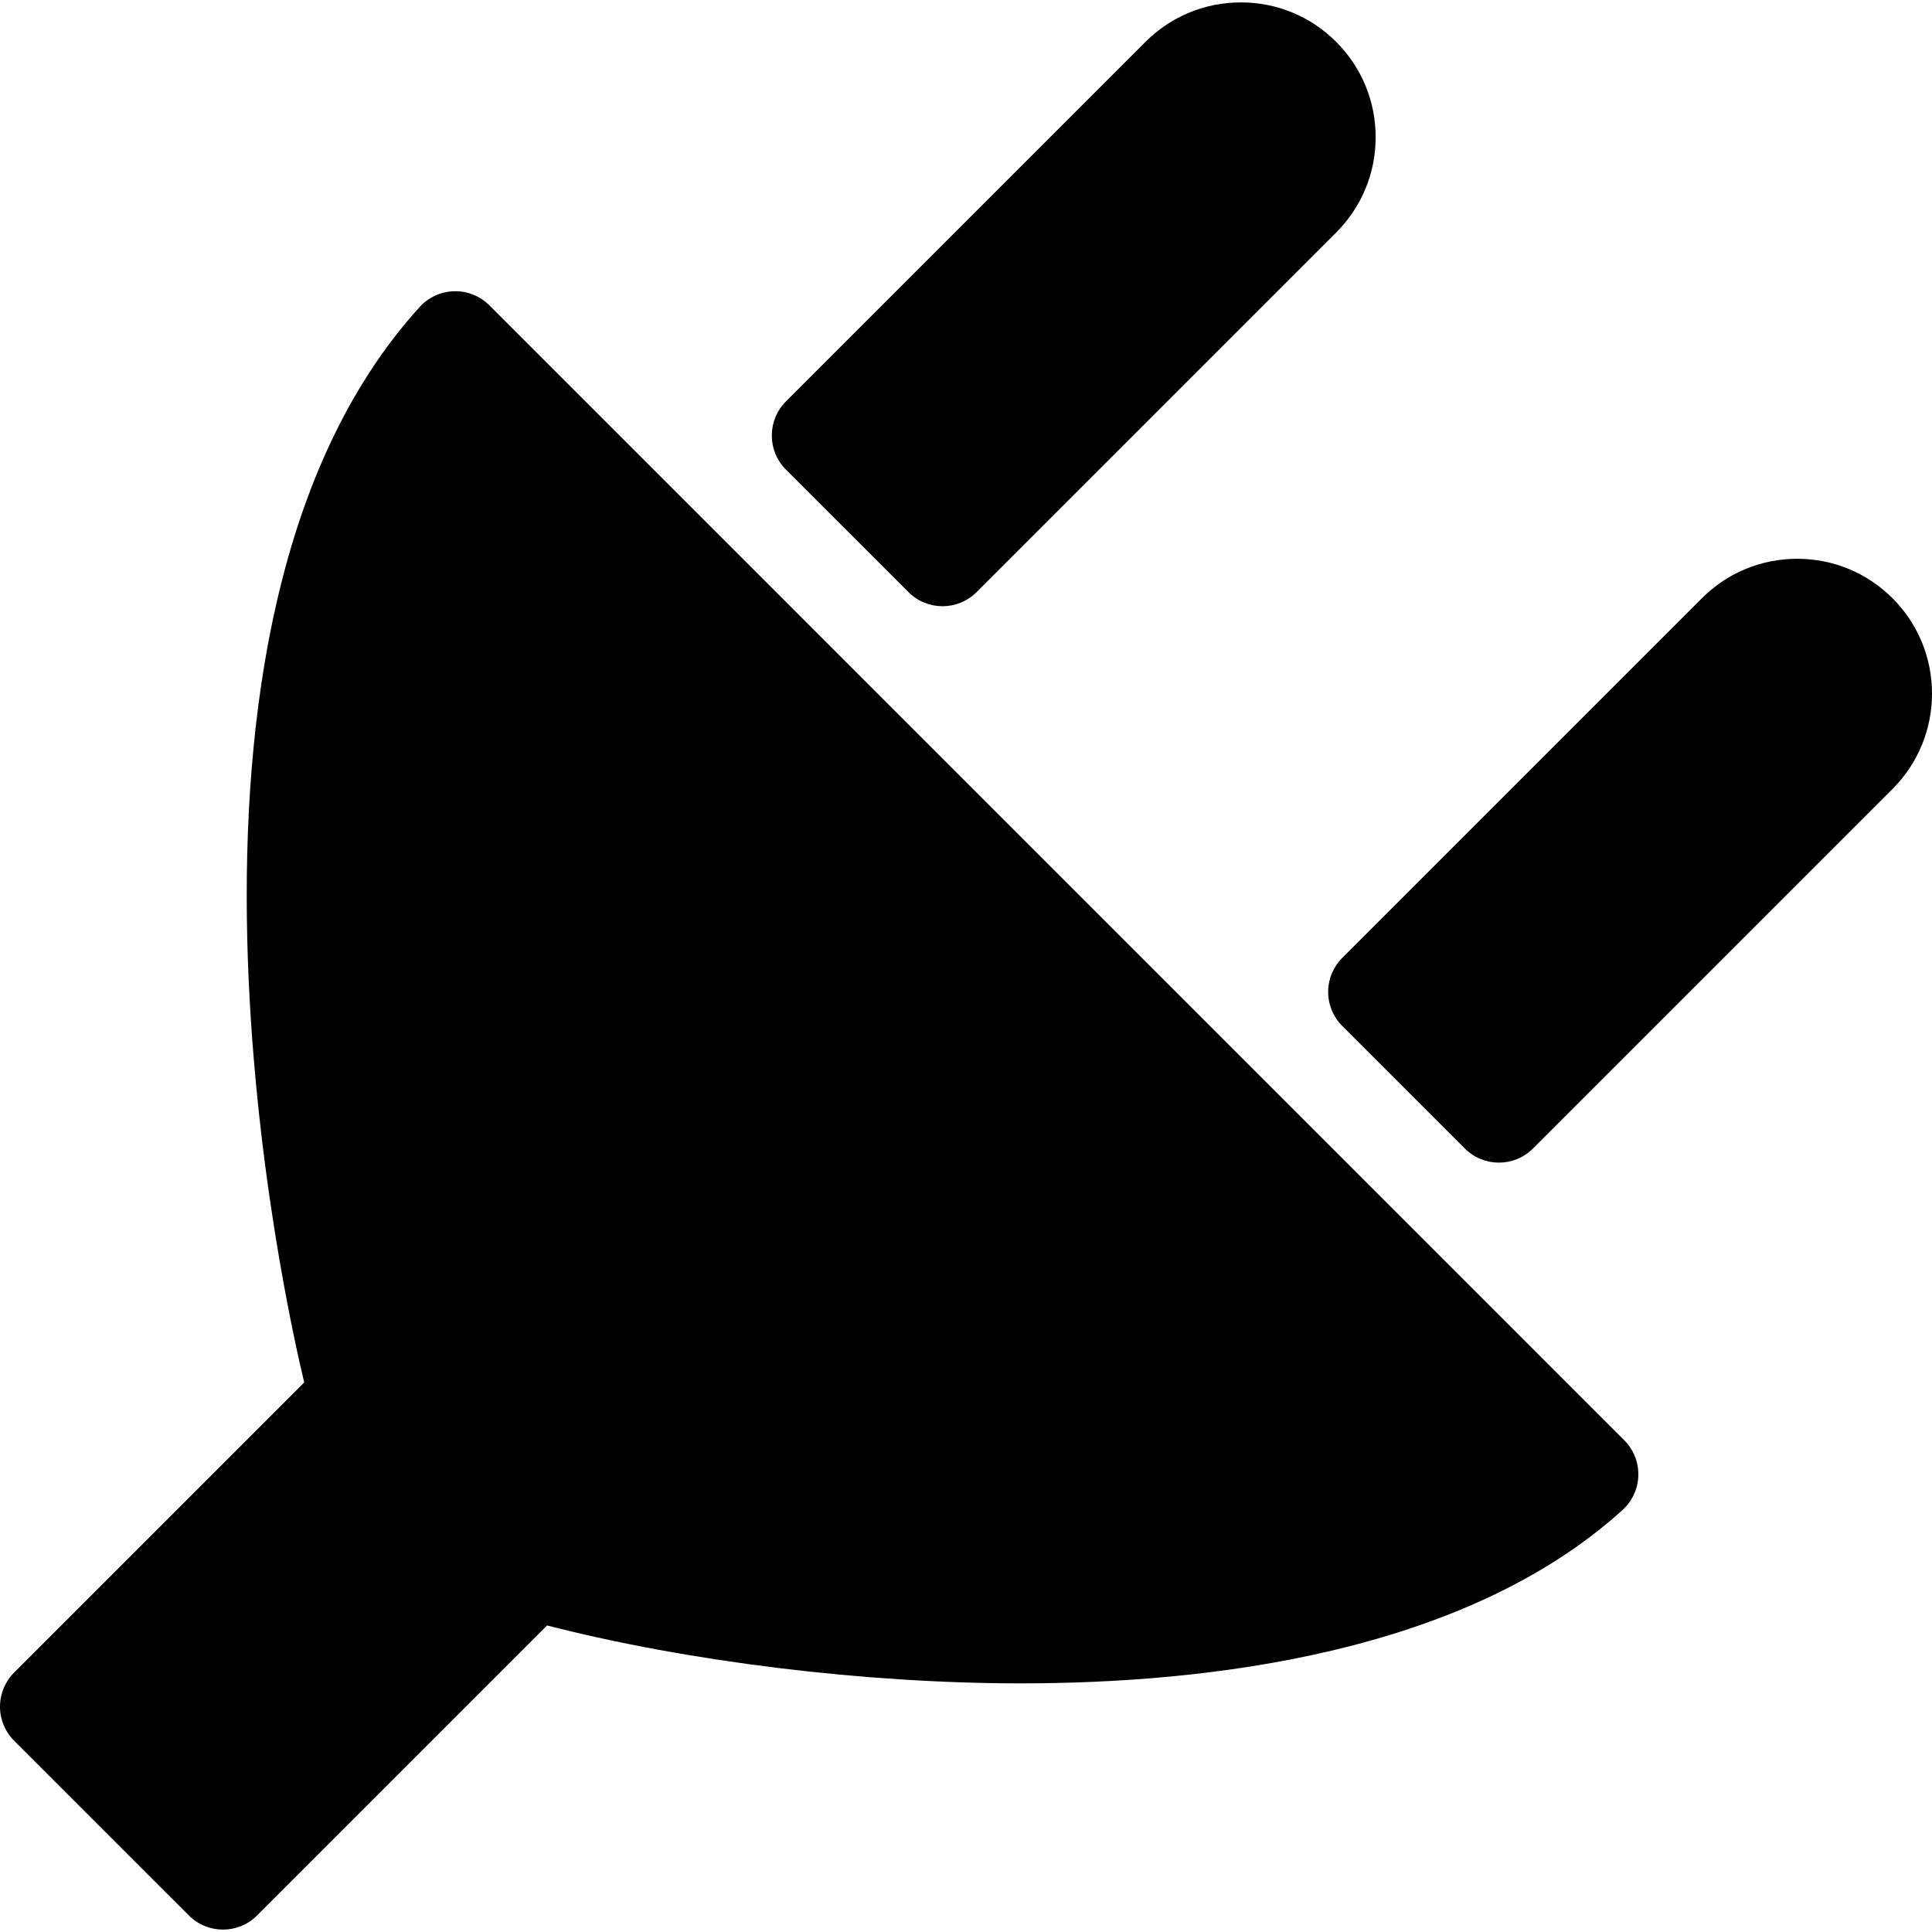
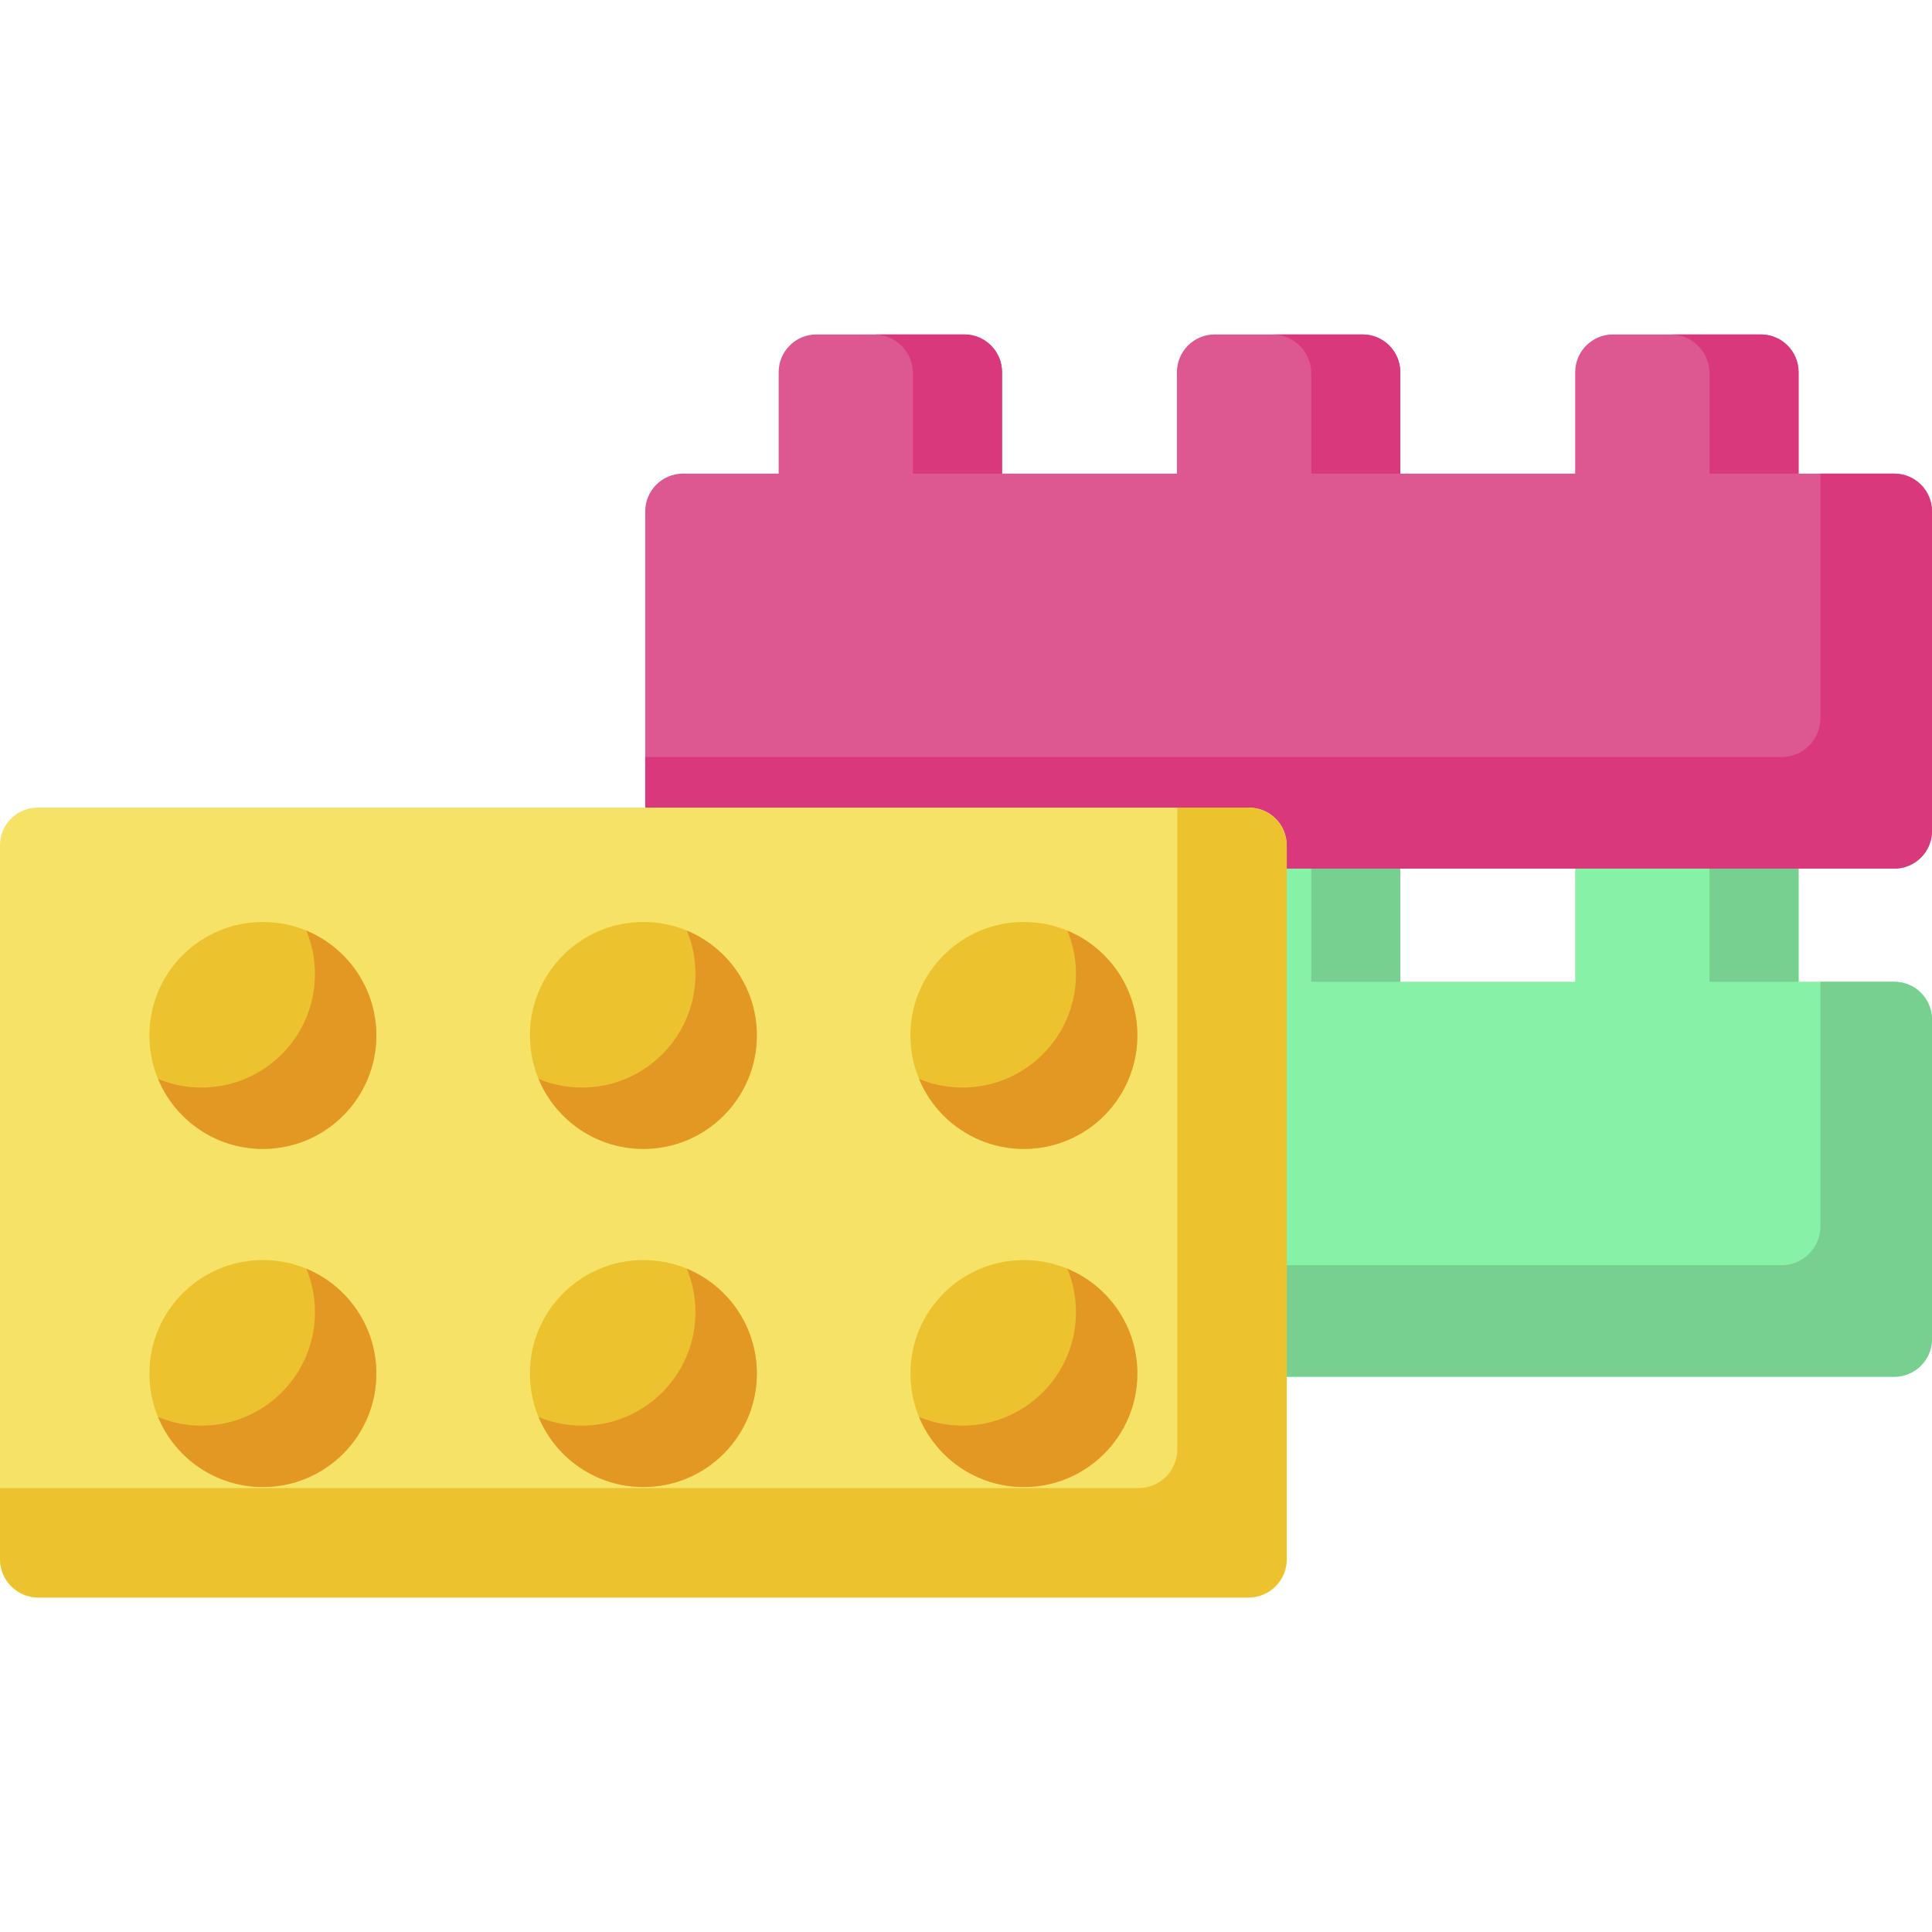
- <svg xmlns="http://www.w3.org/2000/svg" version="1.1" id="Capa_1" x="0px" y="0px" width="99.012px" height="99.012px" viewBox="0 0 99.012 99.012" style="enable-background:new 0 0 99.012 99.012;" xml:space="preserve">
+ <svg xmlns="http://www.w3.org/2000/svg" viewBox="0 0 512 512">
+   <path d="M417.447 220.772h59.195v49.039h-59.195zM311.9 220.772h59.195v49.039H311.9z" fill="#86f1a7" />
+   <path d="M453.043 220.772h23.599v49.039h-23.599zM347.496 220.772h23.599v49.039h-23.599z" fill="#78d090" />
+   <path d="M476.642 137.672h-59.195V98.633c0-5.523 4.477-10 10-10h39.195c5.523 0 10 4.477 10 10zM371.095 137.672H311.9V98.633c0-5.523 4.477-10 10-10h39.195c5.523 0 10 4.477 10 10zM265.549 137.672h-59.195V98.633c0-5.523 4.477-10 10-10h39.195c5.523 0 10 4.477 10 10z" fill="#dd5790" />
+   <path d="M466.642 88.633h-23.895c5.686 0 10.296 4.61 10.296 10.296v38.743h23.599V98.633c0-5.522-4.477-10-10-10zM361.095 88.633H337.2c5.686 0 10.296 4.61 10.296 10.296v38.743h23.599V98.633c0-5.522-4.477-10-10-10zM255.549 88.633h-23.895c5.686 0 10.296 4.61 10.296 10.296v38.743h23.599V98.633c0-5.522-4.477-10-10-10z" fill="#da387d" />
+   <path d="M502 230.19H180.996c-5.523 0-10-4.477-10-10v-84.673c0-5.523 4.477-10 10-10H502c5.523 0 10 4.477 10 10v84.673c0 5.523-4.477 10-10 10z" fill="#dd5790" />
+   <path d="M502 364.853H180.996c-5.523 0-10-4.477-10-10V270.18c0-5.523 4.477-10 10-10H502c5.523 0 10 4.477 10 10v84.673c0 5.523-4.477 10-10 10z" fill="#86f1a7" />
+   <path d="M502 125.518h-19.567v64.81c0 5.686-4.61 10.296-10.296 10.296H170.996v19.567c0 5.523 4.477 10 10 10H502c5.523 0 10-4.477 10-10v-84.673c0-5.523-4.477-10-10-10z" fill="#da387d" />
+   <path d="M502 260.18h-19.567v64.81c0 5.686-4.61 10.296-10.296 10.296H170.996v19.567c0 5.523 4.477 10 10 10H502c5.523 0 10-4.477 10-10V270.18c0-5.523-4.477-10-10-10z" fill="#78d090" />
+   <path d="M331.004 423.367H10c-5.523 0-10-4.477-10-10V224.021c0-5.523 4.477-10 10-10h321.004c5.523 0 10 4.477 10 10v189.345c0 5.523-4.477 10.001-10 10.001z" fill="#f6e266" />
  <g>
-     <g>
-       <path d="M25.08,15.648c-0.478-0.478-1.135-0.742-1.805-0.723c-0.675,0.017-1.314,0.309-1.768,0.808    c-14.829,16.325-6.762,51.623-5.916,55.115L0.723,85.717C0.26,86.18,0,86.808,0,87.463c0,0.654,0.26,1.283,0.723,1.746    l8.958,8.957c0.482,0.48,1.114,0.723,1.746,0.723c0.631,0,1.264-0.24,1.745-0.723l14.865-14.864    c7.237,1.859,16.289,2.968,24.28,2.968c9.599,0,22.739-1.543,30.836-8.886c0.5-0.454,0.793-1.093,0.809-1.769    c0.018-0.676-0.245-1.328-0.723-1.805L25.08,15.648z" />
-       <path d="M46.557,30.345c0.482,0.482,1.114,0.723,1.746,0.723c0.632,0,1.264-0.241,1.746-0.724l18.428-18.428    c1.305-1.305,2.023-3.04,2.023-4.885c0-1.846-0.719-3.582-2.023-4.886c-1.305-1.305-3.039-2.022-4.885-2.022    c-1.845,0-3.581,0.718-4.887,2.022L40.277,20.574c-0.964,0.964-0.964,2.527,0,3.492L46.557,30.345z" />
-       <path d="M96.99,30.661c-1.305-1.305-3.039-2.024-4.885-2.024c-1.847,0-3.582,0.718-4.886,2.023L68.79,49.089    c-0.464,0.463-0.724,1.091-0.724,1.746s0.26,1.282,0.724,1.746l6.28,6.278c0.481,0.482,1.113,0.724,1.746,0.724    c0.631,0,1.264-0.241,1.746-0.724l18.43-18.429C99.686,37.735,99.686,33.353,96.99,30.661z" />
-     </g>
+     <path d="M330.708 214.021h-18.705V384.07c0 5.686-4.609 10.296-10.296 10.296H0v18.705c0 5.686 4.609 10.296 10.296 10.296h320.413c5.686 0 10.296-4.61 10.296-10.296V224.317c-.001-5.686-4.61-10.296-10.297-10.296z" fill="#ecc32e" />
  </g>
  <g>
- </g>
+     <circle cx="69.664" cy="274.405" fill="#ecc32e" r="30.071" />
+   </g>
  <g>
- </g>
+     <circle cx="69.664" cy="364.004" fill="#ecc32e" r="30.071" />
+   </g>
  <g>
- </g>
+     <circle cx="170.502" cy="274.405" fill="#ecc32e" r="30.071" />
+   </g>
  <g>
- </g>
+     <circle cx="170.502" cy="364.004" fill="#ecc32e" r="30.071" />
+   </g>
  <g>
- </g>
+     <circle cx="271.341" cy="274.405" fill="#ecc32e" r="30.071" />
+   </g>
  <g>
- </g>
+     <circle cx="271.341" cy="364.004" fill="#ecc32e" r="30.071" />
+   </g>
  <g>
- </g>
+     <path d="M81.178 246.622c1.472 3.547 2.288 7.435 2.288 11.514 0 16.608-13.463 30.071-30.071 30.071-4.079 0-7.967-.816-11.514-2.288 4.52 10.893 15.255 18.557 27.783 18.557 16.608 0 30.071-13.463 30.071-30.071-.001-12.528-7.664-23.263-18.557-27.783z" fill="#e49824" />
+   </g>
  <g>
- </g>
+     <path d="M81.178 336.221c1.472 3.547 2.288 7.435 2.288 11.514 0 16.608-13.463 30.071-30.071 30.071-4.079 0-7.967-.816-11.514-2.288 4.52 10.893 15.255 18.557 27.783 18.557 16.608 0 30.071-13.463 30.071-30.071-.001-12.528-7.664-23.263-18.557-27.783z" fill="#e49824" />
+   </g>
  <g>
- </g>
+     <path d="M182.016 246.622c1.472 3.547 2.288 7.435 2.288 11.514 0 16.608-13.463 30.071-30.071 30.071-4.079 0-7.967-.816-11.514-2.288 4.52 10.893 15.255 18.557 27.783 18.557 16.608 0 30.071-13.463 30.071-30.071 0-12.528-7.663-23.263-18.557-27.783z" fill="#e49824" />
+   </g>
  <g>
- </g>
+     <path d="M182.016 336.221c1.472 3.547 2.288 7.435 2.288 11.514 0 16.608-13.463 30.071-30.071 30.071-4.079 0-7.967-.816-11.514-2.288 4.52 10.893 15.255 18.557 27.783 18.557 16.608 0 30.071-13.463 30.071-30.071 0-12.528-7.663-23.263-18.557-27.783z" fill="#e49824" />
+   </g>
  <g>
- </g>
+     <path d="M282.855 246.622c1.472 3.547 2.288 7.435 2.288 11.514 0 16.608-13.463 30.071-30.071 30.071-4.079 0-7.967-.816-11.514-2.288 4.52 10.893 15.255 18.557 27.783 18.557 16.608 0 30.071-13.463 30.071-30.071-.001-12.528-7.664-23.263-18.557-27.783z" fill="#e49824" />
+   </g>
  <g>
- </g>
-   <g>
- </g>
-   <g>
- </g>
-   <g>
- </g>
+     <path d="M282.855 336.221c1.472 3.547 2.288 7.435 2.288 11.514 0 16.608-13.463 30.071-30.071 30.071-4.079 0-7.967-.816-11.514-2.288 4.52 10.893 15.255 18.557 27.783 18.557 16.608 0 30.071-13.463 30.071-30.071-.001-12.528-7.664-23.263-18.557-27.783z" fill="#e49824" />
+   </g>
</svg>
